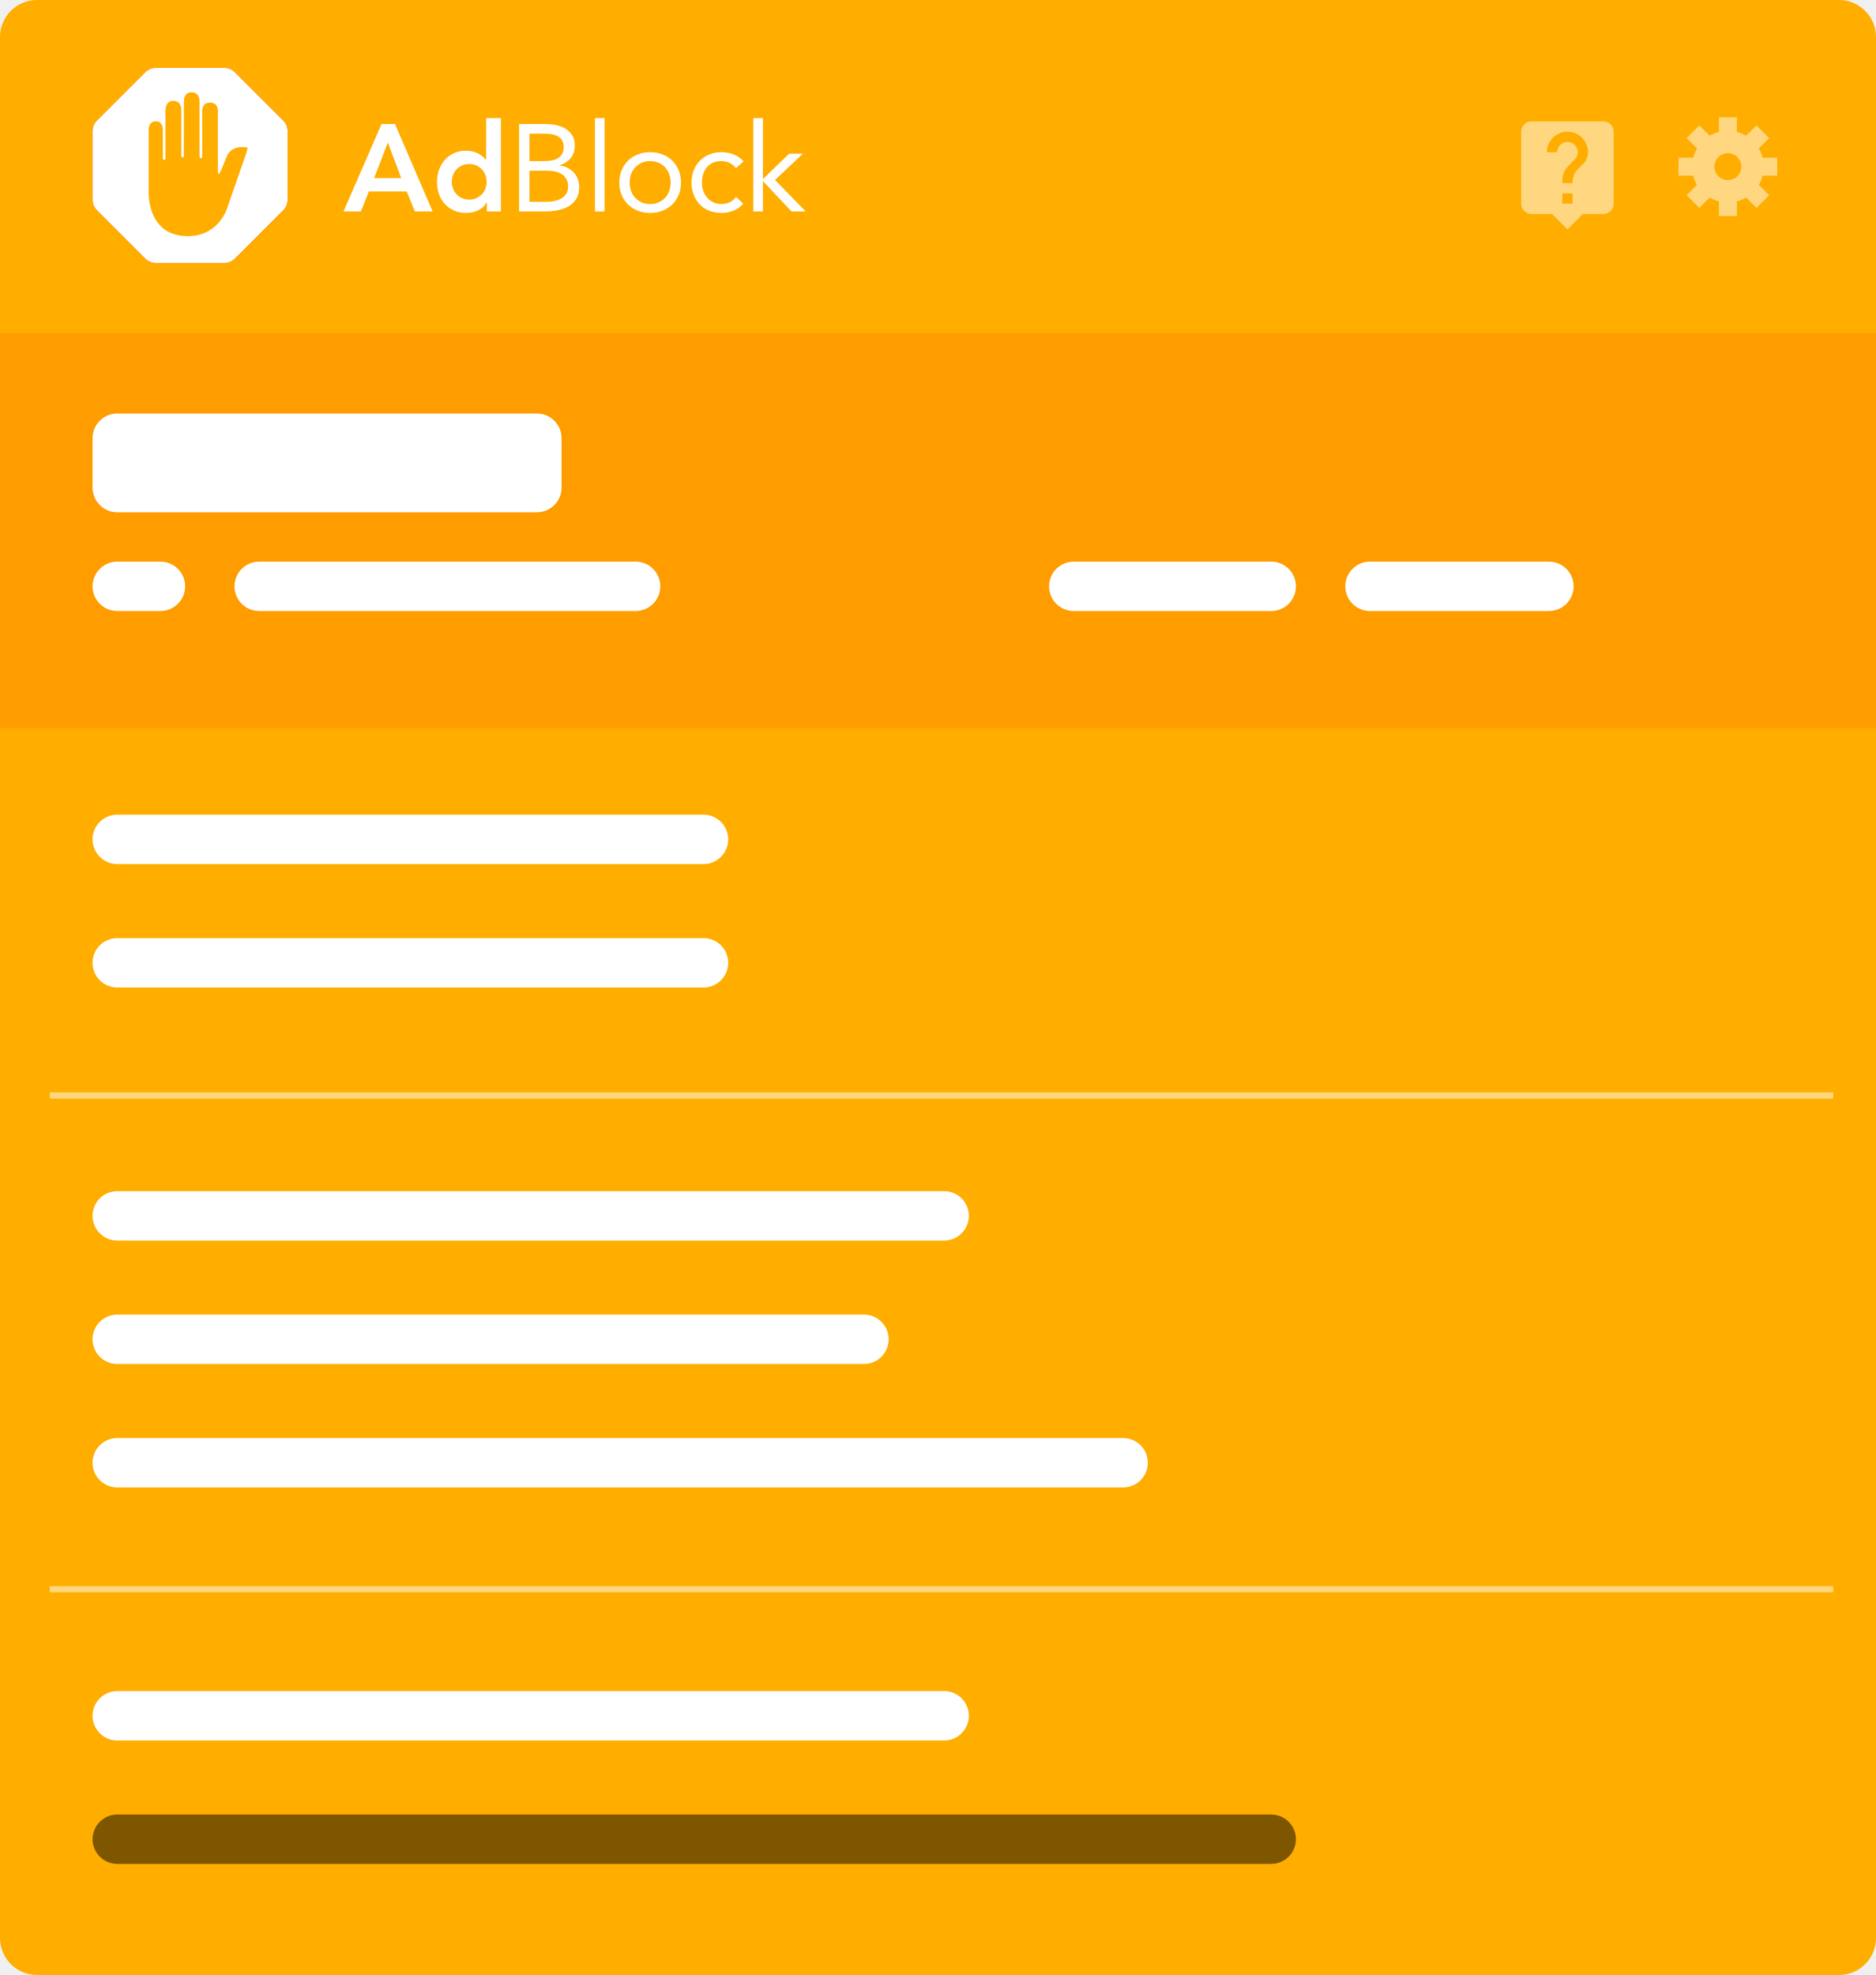
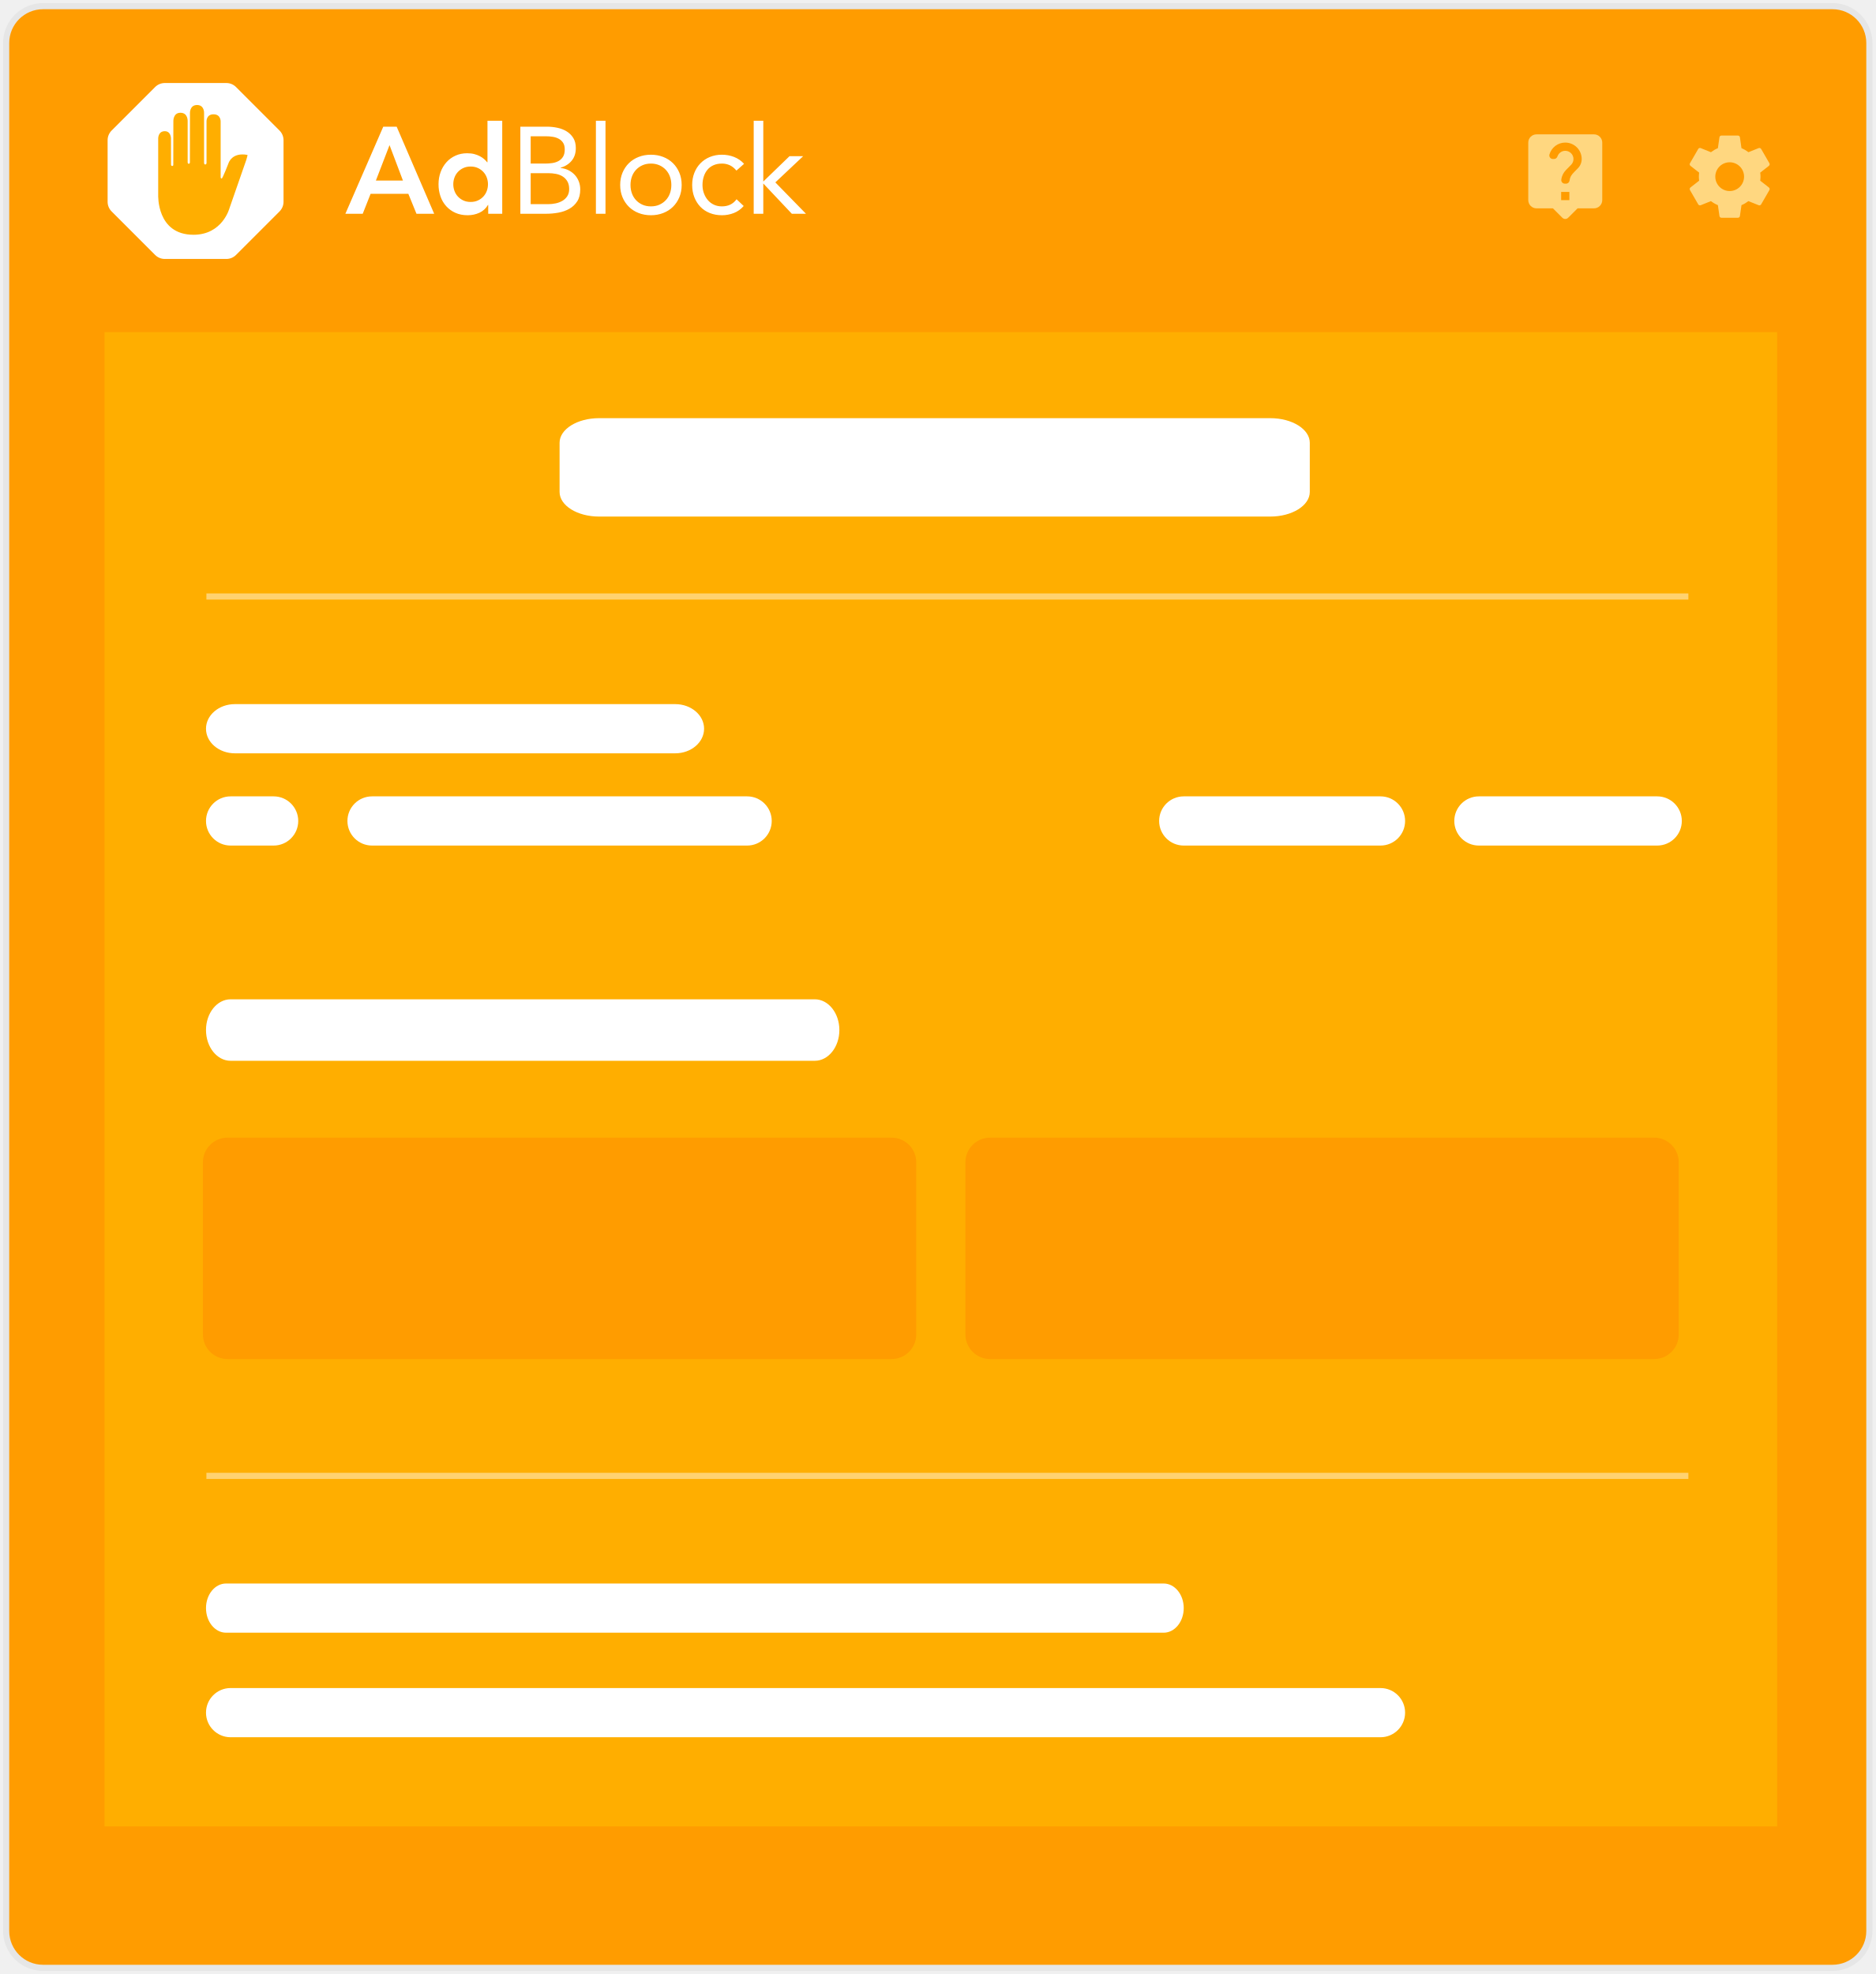
- <svg xmlns="http://www.w3.org/2000/svg" xmlns:xlink="http://www.w3.org/1999/xlink" width="304" height="320" viewBox="0 0 304 320">
-   <defs>
-     <rect id="a" width="304" height="320" rx="6" />
-   </defs>
-   <g fill="none" fill-rule="evenodd">
-     <mask id="b" fill="#fff">
-       <use xlink:href="#a" />
-     </mask>
-     <use fill="#FFAE00" xlink:href="#a" />
-     <path fill="#FF9C00" d="M0 54h304v64H0z" mask="url(#b)" />
-     <g stroke="#FFF" stroke-linecap="square" stroke-opacity=".5" mask="url(#b)">
-       <path d="M8.566 177.5h288M8.566 257.5h288" />
-     </g>
-     <g mask="url(#b)">
-       <path fill="#FFF" fill-rule="nonzero" d="M61.827 20.1h2.18l6.1 14.16h-2.88l-1.32-3.24h-6.14l-1.28 3.24h-2.82l6.16-14.16zm3.2 8.76l-2.18-5.76-2.22 5.76h4.4zm13.867 3.96h-.04a3.087 3.087 0 0 1-1.4 1.28c-.587.266-1.22.4-1.9.4-.747 0-1.41-.13-1.99-.39a4.459 4.459 0 0 1-1.49-1.07 4.575 4.575 0 0 1-.94-1.6 5.986 5.986 0 0 1-.32-1.98c0-.707.113-1.367.34-1.98a4.924 4.924 0 0 1 .95-1.6c.406-.454.896-.81 1.47-1.07.573-.26 1.2-.39 1.88-.39.453 0 .853.046 1.2.14.346.093.653.213.92.36.266.146.493.303.68.47.186.166.34.33.46.49h.06v-6.74h2.4v15.12h-2.28v-1.44zm-5.68-3.36c0 .373.063.733.19 1.08.126.346.313.653.56.92.246.266.543.48.89.64.346.16.74.24 1.18.24.44 0 .833-.08 1.18-.24a2.79 2.79 0 0 0 .89-.64 2.71 2.71 0 0 0 .56-.92c.126-.347.19-.707.19-1.08 0-.374-.064-.734-.19-1.08a2.71 2.71 0 0 0-.56-.92 2.79 2.79 0 0 0-.89-.64c-.347-.16-.74-.24-1.18-.24-.44 0-.834.08-1.18.24a2.79 2.79 0 0 0-.89.64 2.71 2.71 0 0 0-.56.92c-.127.346-.19.706-.19 1.08zM84.12 20.1h4.32c.587 0 1.16.06 1.72.18s1.06.316 1.5.59c.44.273.797.63 1.07 1.07.274.44.41.986.41 1.64 0 .826-.223 1.51-.67 2.05-.446.54-1.05.923-1.81 1.15v.04a3.563 3.563 0 0 1 2.29 1.1c.287.306.51.663.67 1.07.16.406.24.843.24 1.31 0 .786-.163 1.433-.49 1.94a3.65 3.65 0 0 1-1.28 1.21c-.526.3-1.12.51-1.78.63-.66.12-1.316.18-1.97.18h-4.22V20.1zm1.68 6h2.32c.4 0 .79-.027 1.17-.08.38-.054.724-.164 1.03-.33.307-.167.554-.4.74-.7.187-.3.28-.697.28-1.19 0-.44-.086-.797-.26-1.07a1.9 1.9 0 0 0-.69-.65 2.982 2.982 0 0 0-.98-.33 6.862 6.862 0 0 0-1.11-.09h-2.5v4.44zm0 6.6h2.84c.414 0 .824-.044 1.23-.13a3.627 3.627 0 0 0 1.1-.42 2.33 2.33 0 0 0 .79-.76c.2-.314.3-.697.3-1.15 0-.494-.096-.907-.29-1.24a2.303 2.303 0 0 0-.76-.8c-.313-.2-.673-.34-1.08-.42a6.46 6.46 0 0 0-1.25-.12H85.8v5.04zm10.607-13.56h1.56v15.12h-1.56V19.14zm3.947 10.44c0-.734.127-1.4.38-2 .253-.6.6-1.117 1.04-1.55.44-.434.967-.77 1.58-1.01.613-.24 1.28-.36 2-.36s1.387.12 2 .36 1.14.576 1.58 1.01c.44.433.787.95 1.04 1.55.253.6.38 1.266.38 2 0 .733-.127 1.4-.38 2-.253.6-.6 1.116-1.04 1.55-.44.433-.967.77-1.58 1.01-.613.24-1.28.36-2 .36s-1.387-.12-2-.36a4.621 4.621 0 0 1-1.58-1.01 4.731 4.731 0 0 1-1.04-1.55c-.253-.6-.38-1.267-.38-2zm1.68 0c0 .493.077.95.23 1.37.153.42.377.786.67 1.1.293.313.643.56 1.05.74.407.18.863.27 1.37.27.507 0 .963-.09 1.37-.27.407-.18.757-.427 1.05-.74.293-.314.517-.68.67-1.1.153-.42.23-.877.23-1.37 0-.494-.077-.95-.23-1.37a3.191 3.191 0 0 0-.67-1.1 3.189 3.189 0 0 0-1.05-.74 3.35 3.35 0 0 0-1.37-.27c-.507 0-.963.09-1.37.27-.407.18-.757.426-1.05.74-.293.313-.517.68-.67 1.1-.153.42-.23.876-.23 1.37zm17.227-2.34c-.333-.4-.693-.69-1.08-.87a2.996 2.996 0 0 0-1.28-.27c-.52 0-.98.09-1.38.27-.4.18-.73.43-.99.75s-.457.69-.59 1.11c-.133.42-.2.87-.2 1.35 0 .48.077.93.23 1.35.153.42.367.79.64 1.11.273.32.603.57.99.75.387.18.82.27 1.3.27 1.027 0 1.82-.387 2.38-1.16l1.16 1.1c-.453.52-.987.9-1.6 1.14-.613.24-1.26.36-1.94.36-.72 0-1.38-.12-1.98-.36-.6-.24-1.11-.58-1.53-1.02-.42-.44-.747-.96-.98-1.56-.233-.6-.35-1.26-.35-1.98 0-.707.117-1.36.35-1.96.233-.6.563-1.12.99-1.56a4.52 4.52 0 0 1 1.53-1.03 5.084 5.084 0 0 1 1.97-.37c.693 0 1.35.12 1.97.36a4.31 4.31 0 0 1 1.63 1.12l-1.24 1.1zm2.807-8.1h1.56v9.88l4.26-4.12h2.22l-4.52 4.26 4.98 5.1h-2.3l-4.64-4.92v4.92h-1.56V19.14z" />
-       <path fill="#F40D12" d="M23.54 11.716l-7.824 7.825A2.444 2.444 0 0 0 15 21.27v11.067c0 .648.258 1.27.716 1.728l7.824 7.825c.459.458 1.08.716 1.729.716h11.067c.648 0 1.27-.258 1.729-.716l7.824-7.825c.458-.458.716-1.08.716-1.728V21.27c0-.649-.258-1.27-.716-1.729l-7.824-7.825A2.444 2.444 0 0 0 36.336 11H25.269c-.648 0-1.27.258-1.729.716z" />
-       <path fill="#FFF" d="M30.426 38.26c5.236 0 6.478-4.803 6.478-4.803l3.005-8.635s.272-.896.222-.906c-2.799-.523-3.394 1.45-3.394 1.45s-1.075 2.793-1.242 2.793c-.167 0-.187-.207-.187-.207V17.916s.052-1.295-1.277-1.295c-1.33 0-1.262 1.297-1.262 1.297l.002 7.415s.018.298-.231.298c-.222 0-.21-.288-.21-.288V16.41s.083-1.46-1.262-1.46c-1.344 0-1.272 1.47-1.272 1.47l-.012 8.813s.017.271-.205.271c-.206 0-.199-.268-.199-.268v-7.39s.075-1.504-1.294-1.504c-1.345 0-1.273 1.532-1.273 1.532l-.012 7.802s.025.227-.187.227c-.224 0-.219-.227-.219-.227l-.01-4.718s.012-1.304-1.118-1.304c-1.202 0-1.18 1.304-1.18 1.304v10.183c.008-.002-.304 7.118 6.339 7.118z" />
-       <g>
-         <path fill="#FFF" d="M23.54 11.716l-7.824 7.825A2.444 2.444 0 0 0 15 21.27v11.067c0 .648.258 1.27.716 1.728l7.824 7.825c.459.458 1.08.716 1.729.716h11.067c.648 0 1.27-.258 1.729-.716l7.824-7.825c.458-.458.716-1.08.716-1.728V21.27c0-.649-.258-1.27-.716-1.729l-7.824-7.825A2.444 2.444 0 0 0 36.336 11H25.269c-.648 0-1.27.258-1.729.716z" />
-         <path fill="#FFAE00" d="M30.426 38.26c5.236 0 6.478-4.803 6.478-4.803l3.005-8.635s.272-.896.222-.906c-2.799-.523-3.394 1.45-3.394 1.45s-1.075 2.793-1.242 2.793c-.167 0-.187-.207-.187-.207V17.916s.052-1.295-1.277-1.295c-1.33 0-1.262 1.297-1.262 1.297l.002 7.415s.018.298-.231.298c-.222 0-.21-.288-.21-.288V16.41s.083-1.46-1.262-1.46c-1.344 0-1.272 1.47-1.272 1.47l-.012 8.813s.017.271-.205.271c-.206 0-.199-.268-.199-.268v-7.39s.075-1.504-1.294-1.504c-1.345 0-1.273 1.532-1.273 1.532l-.012 7.802s.025.227-.187.227c-.224 0-.219-.227-.219-.227l-.01-4.718s.012-1.304-1.118-1.304c-1.202 0-1.18 1.304-1.18 1.304v10.183c.008-.002-.304 7.118 6.339 7.118z" />
-       </g>
-     </g>
-     <g fill="#FFF" fill-opacity=".5" mask="url(#b)">
-       <path d="M259.833 19.667h-11.666c-.925 0-1.667.75-1.667 1.666V33c0 .917.742 1.667 1.667 1.667h3.333l2.5 2.5 2.5-2.5h3.333c.917 0 1.667-.75 1.667-1.667V21.333c0-.916-.75-1.666-1.667-1.666zm-5 13.333h-1.666v-1.667h1.666V33zm1.725-6.458l-.75.766c-.6.609-.975 1.109-.975 2.359h-1.666v-.417c0-.917.375-1.75.975-2.358l1.033-1.05c.308-.3.492-.717.492-1.175 0-.917-.75-1.667-1.667-1.667s-1.667.75-1.667 1.667h-1.666a3.332 3.332 0 1 1 6.666 0c0 .733-.3 1.4-.775 1.875z" />
-       <path fill-rule="nonzero" d="M288 28.455v-2.91h-2.372a5.795 5.795 0 0 0-.62-1.496l1.677-1.677-2.057-2.057-1.677 1.677a5.795 5.795 0 0 0-1.496-.62V19h-2.91v2.372a5.795 5.795 0 0 0-1.496.62l-1.677-1.677-2.057 2.057 1.677 1.677a5.795 5.795 0 0 0-.62 1.496H272v2.91h2.372c.138.532.347 1.034.62 1.496l-1.677 1.677 2.057 2.057 1.677-1.677c.462.273.964.482 1.496.62V35h2.91v-2.372a5.795 5.795 0 0 0 1.496-.62l1.677 1.677 2.057-2.057-1.677-1.677c.273-.462.482-.964.62-1.496H288zm-8 .727a2.182 2.182 0 1 1 0-4.364 2.182 2.182 0 0 1 0 4.364z" />
-     </g>
-     <g mask="url(#b)">
-       <g transform="translate(15 67)">
-         <rect width="76" height="16" fill="#FFF" rx="4" />
-         <rect width="103" height="8" y="65" fill="#FFF" rx="4" />
-         <rect width="142" height="8" y="126" fill="#FFF" rx="4" />
-         <rect width="142" height="8" y="207" fill="#FFF" rx="4" />
-         <rect width="195" height="8" y="227" fill="#7F5600" rx="4" />
-         <rect width="171" height="8" y="166" fill="#FFF" rx="4" />
-         <rect width="103" height="8" y="85" fill="#FFF" rx="4" />
-         <rect width="129" height="8" y="146" fill="#FFF" rx="4" />
-         <rect width="15" height="8" y="24" fill="#FFF" rx="4" />
-         <rect width="40" height="8" x="155" y="24" fill="#FFF" rx="4" />
-         <rect width="69" height="8" x="23" y="24" fill="#FFF" rx="4" />
-         <rect width="37" height="8" x="203" y="24" fill="#FFF" rx="4" />
-       </g>
-     </g>
-   </g>
+ <svg xmlns="http://www.w3.org/2000/svg" width="305" height="321" viewBox="0 0 305 321" fill="none">
+   <path d="M298 1H7C3.686 1 1 3.686 1 7V314C1 317.314 3.686 320 7 320H298C301.314 320 304 317.314 304 314V7C304 3.686 301.314 1 298 1Z" fill="#FF9C00" stroke="#E6E6E6" />
+   <path fill-rule="evenodd" clip-rule="evenodd" d="M17 54H289V297H17V54Z" fill="#FFAE00" />
+   <path d="M34.066 97H274.066" stroke="#FFD270" stroke-linecap="square" />
+   <path d="M34.066 240H274.066" stroke="#FFD270" stroke-linecap="square" />
+   <path d="M62.327 20.6H64.507L70.607 34.76H67.727L66.407 31.52H60.267L58.987 34.76H56.167L62.327 20.6V20.6ZM65.527 29.36L63.347 23.6L61.127 29.36H65.527ZM79.394 33.32H79.354C79.033 33.883 78.543 34.331 77.954 34.6C77.367 34.866 76.734 35 76.054 35C75.307 35 74.644 34.87 74.064 34.61C73.499 34.361 72.991 33.996 72.574 33.54C72.155 33.077 71.835 32.532 71.634 31.94C71.417 31.303 71.308 30.633 71.314 29.96C71.314 29.253 71.427 28.593 71.654 27.98C71.866 27.391 72.189 26.848 72.604 26.38C73.01 25.926 73.5 25.57 74.074 25.31C74.647 25.05 75.274 24.92 75.954 24.92C76.407 24.92 76.807 24.966 77.154 25.06C77.5 25.153 77.807 25.273 78.074 25.42C78.34 25.566 78.567 25.723 78.754 25.89C78.94 26.056 79.094 26.22 79.214 26.38H79.274V19.64H81.674V34.76H79.394V33.32V33.32ZM73.714 29.96C73.714 30.333 73.777 30.693 73.904 31.04C74.03 31.386 74.217 31.693 74.464 31.96C74.71 32.226 75.007 32.44 75.354 32.6C75.7 32.76 76.094 32.84 76.534 32.84C76.974 32.84 77.367 32.76 77.714 32.6C78.05 32.448 78.353 32.23 78.604 31.96C78.85 31.694 79.041 31.381 79.164 31.04C79.29 30.693 79.354 30.333 79.354 29.96C79.354 29.586 79.29 29.226 79.164 28.88C79.041 28.539 78.85 28.226 78.604 27.96C78.353 27.69 78.05 27.473 77.714 27.32C77.367 27.16 76.974 27.08 76.534 27.08C76.094 27.08 75.7 27.16 75.354 27.32C75.018 27.473 74.715 27.69 74.464 27.96C74.218 28.226 74.027 28.539 73.904 28.88C73.777 29.226 73.714 29.586 73.714 29.96ZM84.62 20.6H88.94C89.527 20.6 90.1 20.66 90.66 20.78C91.22 20.9 91.72 21.096 92.16 21.37C92.6 21.643 92.957 22 93.23 22.44C93.504 22.88 93.64 23.426 93.64 24.08C93.64 24.906 93.417 25.59 92.97 26.13C92.524 26.67 91.92 27.053 91.16 27.28V27.32C92.033 27.393 92.848 27.785 93.45 28.42C93.737 28.726 93.96 29.083 94.12 29.49C94.28 29.896 94.36 30.333 94.36 30.8C94.36 31.586 94.197 32.233 93.87 32.74C93.549 33.242 93.109 33.657 92.59 33.95C92.064 34.25 91.47 34.46 90.81 34.58C90.15 34.7 89.494 34.76 88.84 34.76H84.62V20.6V20.6ZM86.3 26.6H88.62C89.02 26.6 89.41 26.573 89.79 26.52C90.17 26.466 90.514 26.356 90.82 26.19C91.127 26.023 91.374 25.79 91.56 25.49C91.747 25.19 91.84 24.793 91.84 24.3C91.84 23.86 91.754 23.503 91.58 23.23C91.409 22.959 91.171 22.735 90.89 22.58C90.585 22.414 90.253 22.302 89.91 22.25C89.543 22.19 89.172 22.16 88.8 22.16H86.3V26.6V26.6ZM86.3 33.2H89.14C89.554 33.2 89.964 33.156 90.37 33.07C90.757 32.991 91.129 32.849 91.47 32.65C91.79 32.463 92.061 32.203 92.26 31.89C92.46 31.576 92.56 31.193 92.56 30.74C92.56 30.246 92.464 29.833 92.27 29.5C92.085 29.176 91.824 28.901 91.51 28.7C91.197 28.5 90.837 28.36 90.43 28.28C90.018 28.2 89.6 28.159 89.18 28.16H86.3V33.2V33.2ZM96.907 19.64H98.467V34.76H96.907V19.64ZM100.854 30.08C100.854 29.346 100.981 28.68 101.234 28.08C101.487 27.48 101.834 26.963 102.274 26.53C102.714 26.096 103.241 25.76 103.854 25.52C104.467 25.28 105.134 25.16 105.854 25.16C106.574 25.16 107.241 25.28 107.854 25.52C108.467 25.76 108.994 26.096 109.434 26.53C109.874 26.963 110.221 27.48 110.474 28.08C110.727 28.68 110.854 29.346 110.854 30.08C110.854 30.813 110.727 31.48 110.474 32.08C110.221 32.68 109.874 33.196 109.434 33.63C108.994 34.063 108.467 34.4 107.854 34.64C107.241 34.88 106.574 35 105.854 35C105.134 35 104.467 34.88 103.854 34.64C103.264 34.415 102.726 34.071 102.274 33.63C101.828 33.188 101.474 32.661 101.234 32.08C100.981 31.48 100.854 30.813 100.854 30.08V30.08ZM102.534 30.08C102.534 30.573 102.611 31.03 102.764 31.45C102.917 31.87 103.141 32.236 103.434 32.55C103.727 32.863 104.077 33.11 104.484 33.29C104.891 33.47 105.347 33.56 105.854 33.56C106.361 33.56 106.817 33.47 107.224 33.29C107.631 33.11 107.981 32.863 108.274 32.55C108.567 32.236 108.791 31.87 108.944 31.45C109.097 31.03 109.174 30.573 109.174 30.08C109.174 29.586 109.097 29.13 108.944 28.71C108.798 28.302 108.57 27.927 108.274 27.61C107.978 27.295 107.621 27.043 107.224 26.87C106.791 26.685 106.325 26.593 105.854 26.6C105.347 26.6 104.891 26.69 104.484 26.87C104.077 27.05 103.727 27.296 103.434 27.61C103.141 27.923 102.917 28.29 102.764 28.71C102.611 29.13 102.534 29.586 102.534 30.08V30.08ZM119.761 27.74C119.428 27.34 119.068 27.05 118.681 26.87C118.279 26.687 117.842 26.595 117.401 26.6C116.881 26.6 116.421 26.69 116.021 26.87C115.621 27.05 115.291 27.3 115.031 27.62C114.771 27.94 114.574 28.31 114.441 28.73C114.308 29.15 114.241 29.6 114.241 30.08C114.241 30.56 114.318 31.01 114.471 31.43C114.624 31.85 114.838 32.22 115.111 32.54C115.384 32.86 115.714 33.11 116.101 33.29C116.488 33.47 116.921 33.56 117.401 33.56C118.428 33.56 119.221 33.173 119.781 32.4L120.941 33.5C120.488 34.02 119.954 34.4 119.341 34.64C118.728 34.88 118.081 35 117.401 35C116.681 35 116.021 34.88 115.421 34.64C114.821 34.4 114.311 34.06 113.891 33.62C113.471 33.18 113.144 32.66 112.911 32.06C112.678 31.46 112.561 30.8 112.561 30.08C112.561 29.373 112.678 28.72 112.911 28.12C113.144 27.52 113.474 27 113.901 26.56C114.335 26.115 114.856 25.765 115.431 25.53C116.057 25.277 116.726 25.151 117.401 25.16C118.094 25.16 118.751 25.28 119.371 25.52C119.994 25.762 120.552 26.145 121.001 26.64L119.761 27.74V27.74ZM122.568 19.64H124.128V29.52L128.388 25.4H130.608L126.088 29.66L131.068 34.76H128.768L124.128 29.84V34.76H122.568V19.64Z" fill="white" />
+   <path fill-rule="evenodd" clip-rule="evenodd" d="M25.23 14.148L18.148 21.231C17.943 21.437 17.779 21.681 17.668 21.949C17.557 22.218 17.5 22.506 17.5 22.797V32.814C17.5 33.401 17.733 33.964 18.148 34.379L25.23 41.462C25.646 41.877 26.208 42.11 26.796 42.11H36.813C37.4 42.11 37.963 41.877 38.379 41.462L45.461 34.379C45.876 33.964 46.109 33.401 46.109 32.814V22.797C46.109 22.209 45.876 21.647 45.461 21.231L38.379 14.148C38.173 13.943 37.929 13.78 37.661 13.668C37.392 13.557 37.104 13.5 36.813 13.5H26.796C26.209 13.5 25.646 13.733 25.23 14.148Z" fill="white" />
+   <path fill-rule="evenodd" clip-rule="evenodd" d="M31.464 38.176C36.203 38.176 37.328 33.828 37.328 33.828L40.048 26.012C40.048 26.012 40.294 25.201 40.249 25.192C37.715 24.718 37.176 26.504 37.176 26.504C37.176 26.504 36.203 29.033 36.052 29.033C35.901 29.033 35.883 28.845 35.883 28.845V19.761C35.883 19.761 35.93 18.588 34.727 18.588C33.523 18.588 33.585 19.762 33.585 19.762L33.586 26.474C33.586 26.474 33.603 26.744 33.377 26.744C33.176 26.744 33.187 26.483 33.187 26.483V18.397C33.187 18.397 33.262 17.076 32.045 17.076C30.828 17.076 30.893 18.406 30.893 18.406L30.883 26.384C30.883 26.384 30.898 26.629 30.697 26.629C30.511 26.629 30.517 26.387 30.517 26.387V19.697C30.517 19.697 30.585 18.336 29.346 18.336C28.128 18.336 28.193 19.723 28.193 19.723L28.182 26.785C28.182 26.785 28.205 26.99 28.013 26.99C27.81 26.99 27.815 26.785 27.815 26.785L27.806 22.514C27.806 22.514 27.817 21.334 26.794 21.334C25.706 21.334 25.726 22.514 25.726 22.514V31.732C25.733 31.73 25.45 38.175 31.464 38.175V38.176Z" fill="#FFAE00" />
+   <path d="M206.579 68H97.421C93.875 68 91 69.791 91 72V80C91 82.209 93.875 84 97.421 84H206.579C210.125 84 213 82.209 213 80V72C213 69.791 210.125 68 206.579 68Z" fill="white" />
+   <path d="M132.5 162.5H37.5C35.291 162.5 33.5 164.739 33.5 167.5C33.5 170.261 35.291 172.5 37.5 172.5H132.5C134.709 172.5 136.5 170.261 136.5 167.5C136.5 164.739 134.709 162.5 132.5 162.5Z" fill="white" />
+   <path d="M189.238 257.5H36.761C34.96 257.5 33.5 259.291 33.5 261.5C33.5 263.709 34.96 265.5 36.761 265.5H189.238C191.04 265.5 192.5 263.709 192.5 261.5C192.5 259.291 191.04 257.5 189.238 257.5Z" fill="white" />
+   <path d="M224.5 274.5H37.5C35.291 274.5 33.5 276.291 33.5 278.5C33.5 280.709 35.291 282.5 37.5 282.5H224.5C226.709 282.5 228.5 280.709 228.5 278.5C228.5 276.291 226.709 274.5 224.5 274.5Z" fill="white" />
+   <path d="M44.5 129.5H37.5C35.291 129.5 33.5 131.291 33.5 133.5C33.5 135.709 35.291 137.5 37.5 137.5H44.5C46.709 137.5 48.5 135.709 48.5 133.5C48.5 131.291 46.709 129.5 44.5 129.5Z" fill="white" />
+   <path d="M224.5 129.5H192.5C190.291 129.5 188.5 131.291 188.5 133.5C188.5 135.709 190.291 137.5 192.5 137.5H224.5C226.709 137.5 228.5 135.709 228.5 133.5C228.5 131.291 226.709 129.5 224.5 129.5Z" fill="white" />
+   <path d="M121.5 129.5H60.5C58.291 129.5 56.5 131.291 56.5 133.5C56.5 135.709 58.291 137.5 60.5 137.5H121.5C123.709 137.5 125.5 135.709 125.5 133.5C125.5 131.291 123.709 129.5 121.5 129.5Z" fill="white" />
+   <path d="M109.804 114.5H38.196C35.602 114.5 33.5 116.291 33.5 118.5C33.5 120.709 35.602 122.5 38.196 122.5H109.804C112.398 122.5 114.5 120.709 114.5 118.5C114.5 116.291 112.398 114.5 109.804 114.5Z" fill="white" />
+   <path d="M269.5 129.5H240.5C238.291 129.5 236.5 131.291 236.5 133.5C236.5 135.709 238.291 137.5 240.5 137.5H269.5C271.709 137.5 273.5 135.709 273.5 133.5C273.5 131.291 271.709 129.5 269.5 129.5Z" fill="white" />
+   <path d="M33 189C33 186.791 34.791 185 37 185H145C147.209 185 149 186.791 149 189V217C149 219.209 147.209 221 145 221H37C34.791 221 33 219.209 33 217V189Z" fill="#FF9C00" />
+   <path d="M157 189C157 186.791 158.791 185 161 185H269C271.209 185 273 186.791 273 189V217C273 219.209 271.209 221 269 221H161C158.791 221 157 219.209 157 217V189Z" fill="#FF9C00" />
+   <path fill-rule="evenodd" clip-rule="evenodd" d="M286.297 28.727C286.297 28.954 286.277 29.168 286.251 29.382L287.661 30.485C287.788 30.585 287.822 30.766 287.741 30.913L286.404 33.226C286.324 33.373 286.15 33.433 285.997 33.373L284.332 32.705C283.985 32.965 283.61 33.193 283.203 33.36L282.949 35.131C282.928 35.291 282.788 35.412 282.621 35.412H279.947C279.78 35.412 279.64 35.291 279.62 35.131L279.366 33.36C278.958 33.193 278.584 32.972 278.236 32.705L276.572 33.373C276.424 33.426 276.244 33.373 276.164 33.226L274.827 30.913C274.747 30.766 274.78 30.585 274.907 30.485L276.318 29.382C276.291 29.168 276.271 28.948 276.271 28.727C276.271 28.507 276.291 28.286 276.318 28.072L274.907 26.969C274.78 26.869 274.74 26.688 274.827 26.541L276.164 24.229C276.244 24.081 276.418 24.021 276.572 24.081L278.236 24.75C278.584 24.489 278.958 24.262 279.366 24.095L279.62 22.323C279.64 22.163 279.78 22.043 279.947 22.043H282.621C282.788 22.043 282.928 22.163 282.949 22.323L283.203 24.095C283.61 24.262 283.985 24.483 284.332 24.75L285.997 24.081C286.144 24.028 286.324 24.081 286.404 24.229L287.741 26.541C287.822 26.688 287.788 26.869 287.661 26.969L286.251 28.072C286.277 28.286 286.297 28.5 286.297 28.727ZM278.945 28.727C278.945 30.017 279.994 31.067 281.284 31.067C282.574 31.067 283.624 30.017 283.624 28.727C283.624 27.437 282.574 26.388 281.284 26.388C279.994 26.388 278.945 27.437 278.945 28.727Z" fill="#FFD780" />
+   <path fill-rule="evenodd" clip-rule="evenodd" d="M259.224 21.848H249.866C249.124 21.848 248.529 22.45 248.529 23.185V32.543C248.529 33.279 249.13 33.88 249.866 33.88H252.54L254.07 35.411C254.331 35.672 254.752 35.672 255.013 35.411L256.55 33.88H259.224C259.959 33.88 260.561 33.279 260.561 32.543V23.185C260.561 22.45 259.959 21.848 259.224 21.848ZM255.213 31.206V32.543H253.876V31.206H255.213ZM255.995 27.978L256.597 27.363C256.978 26.982 257.219 26.447 257.219 25.859C257.219 24.382 256.022 23.185 254.545 23.185C253.328 23.185 252.306 23.994 251.978 25.104C251.871 25.478 252.138 25.852 252.526 25.852H252.727C252.987 25.852 253.195 25.672 253.281 25.424C253.462 24.903 253.963 24.522 254.545 24.522C255.28 24.522 255.882 25.123 255.882 25.859C255.882 26.227 255.735 26.561 255.494 26.801L254.665 27.644C254.257 28.058 253.977 28.599 253.903 29.208C253.856 29.555 254.124 29.863 254.471 29.863H254.679C254.973 29.863 255.207 29.642 255.247 29.355C255.334 28.713 255.608 28.372 255.995 27.978Z" fill="#FFD780" />
</svg>
